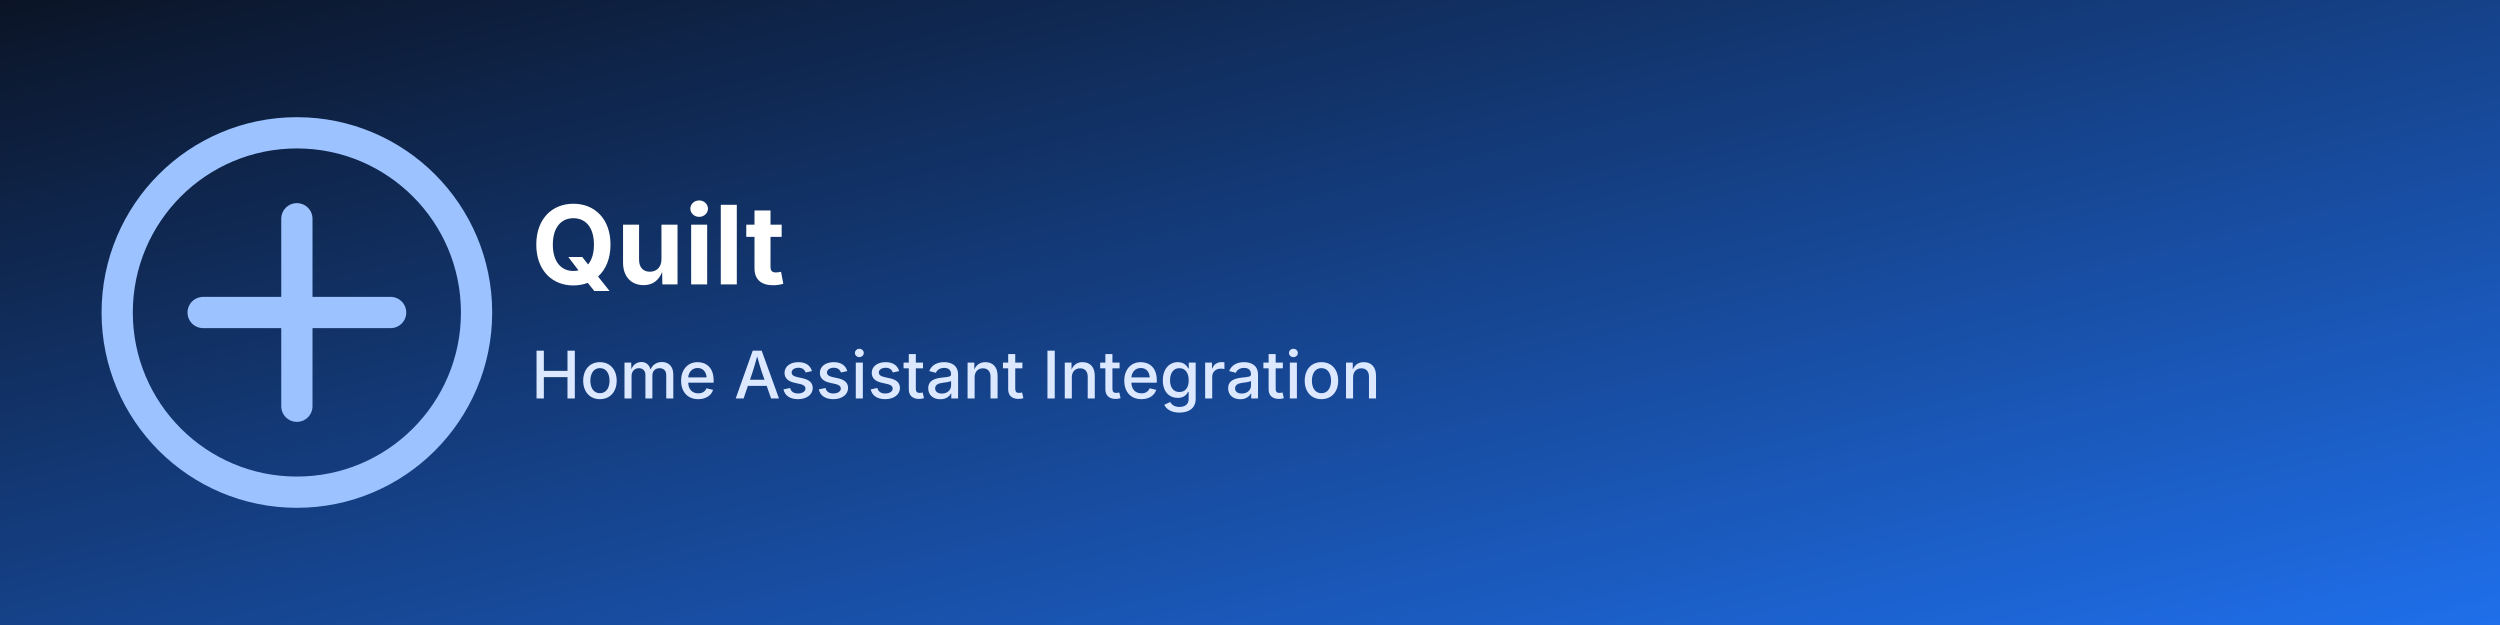
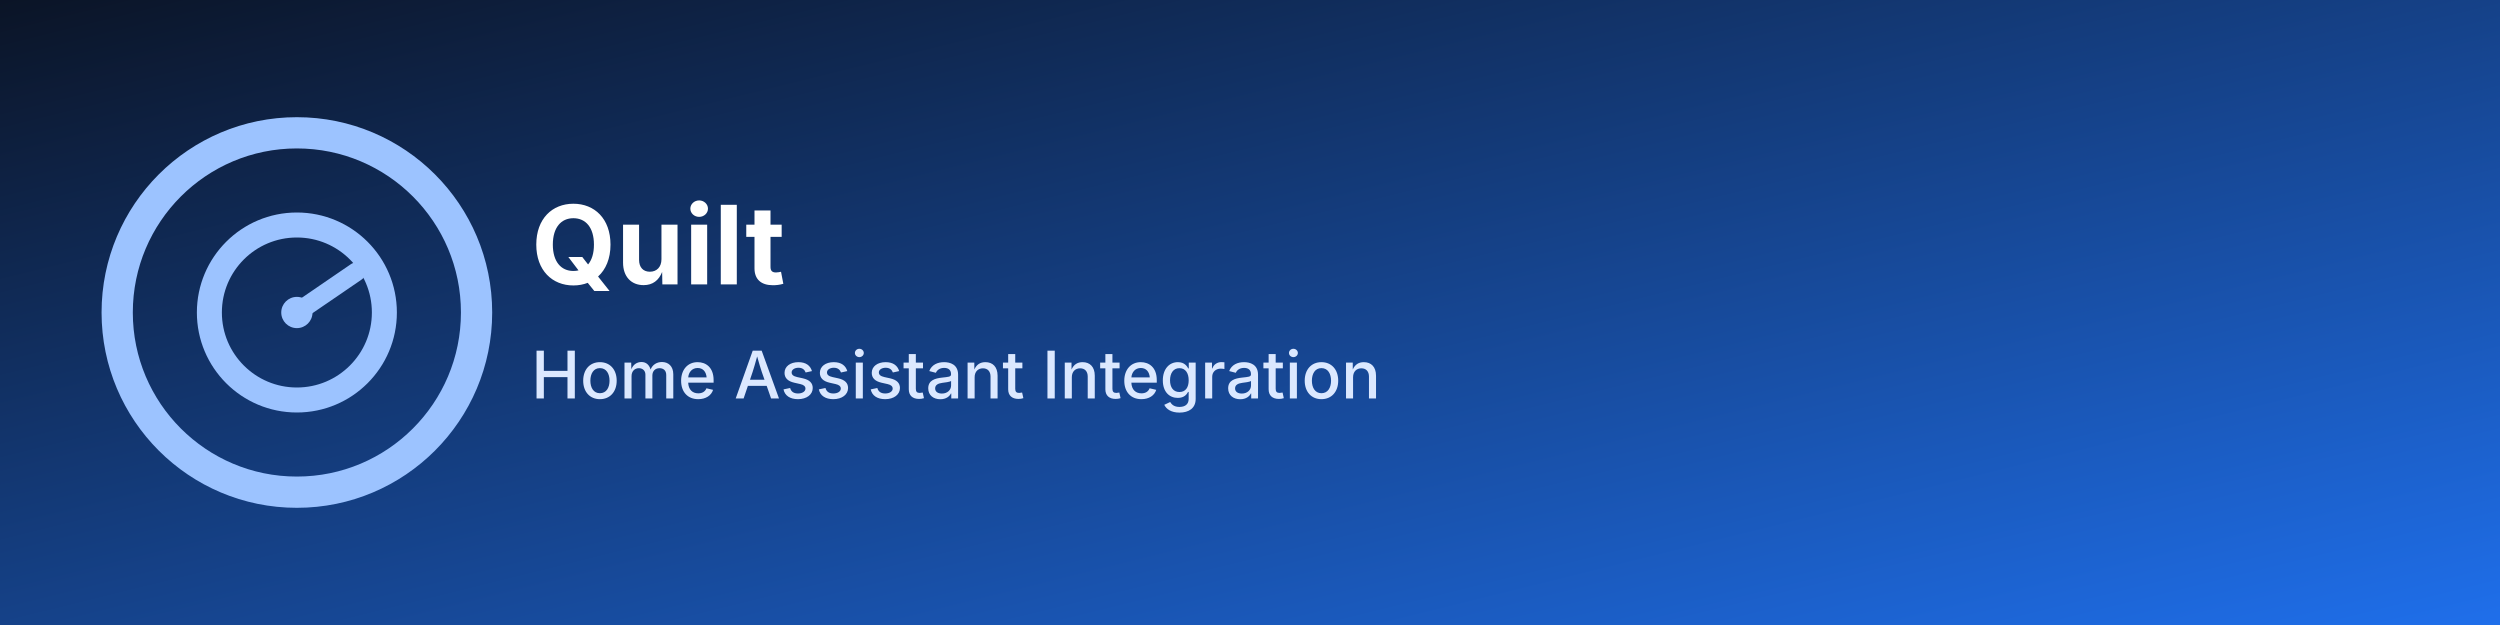
<svg xmlns="http://www.w3.org/2000/svg" viewBox="0 0 1600 400" role="img" aria-labelledby="title desc">
  <defs>
    <linearGradient id="bg" x1="0" y1="0" x2="1" y2="1">
      <stop offset="0%" stop-color="#0b1426" />
      <stop offset="100%" stop-color="#1f6feb" />
    </linearGradient>
  </defs>
  <rect width="1600" height="400" fill="url(#bg)" />
  <circle cx="190" cy="200" r="115" fill="none" stroke="#9cc3ff" stroke-width="20" />
-   <path d="M130 200h120M190 140v120" stroke="#9cc3ff" stroke-width="20" stroke-linecap="round" />
+   <circle cx="190" cy="200" r="56" fill="none" stroke="#9cc3ff" stroke-width="16" />
+   <circle cx="190" cy="200" r="10" fill="#9cc3ff" />
+   <path d="M190 200l38-26" stroke="#9cc3ff" stroke-width="12" stroke-linecap="round" />
  <text x="340" y="182" fill="#ffffff" font-family="Inter, Segoe UI, Arial, sans-serif" font-size="70" font-weight="700">
    Quilt
  </text>
  <text x="340" y="255" fill="#dbe8ff" font-family="Inter, Segoe UI, Arial, sans-serif" font-size="42" font-weight="500">
    Home Assistant Integration
  </text>
</svg>
